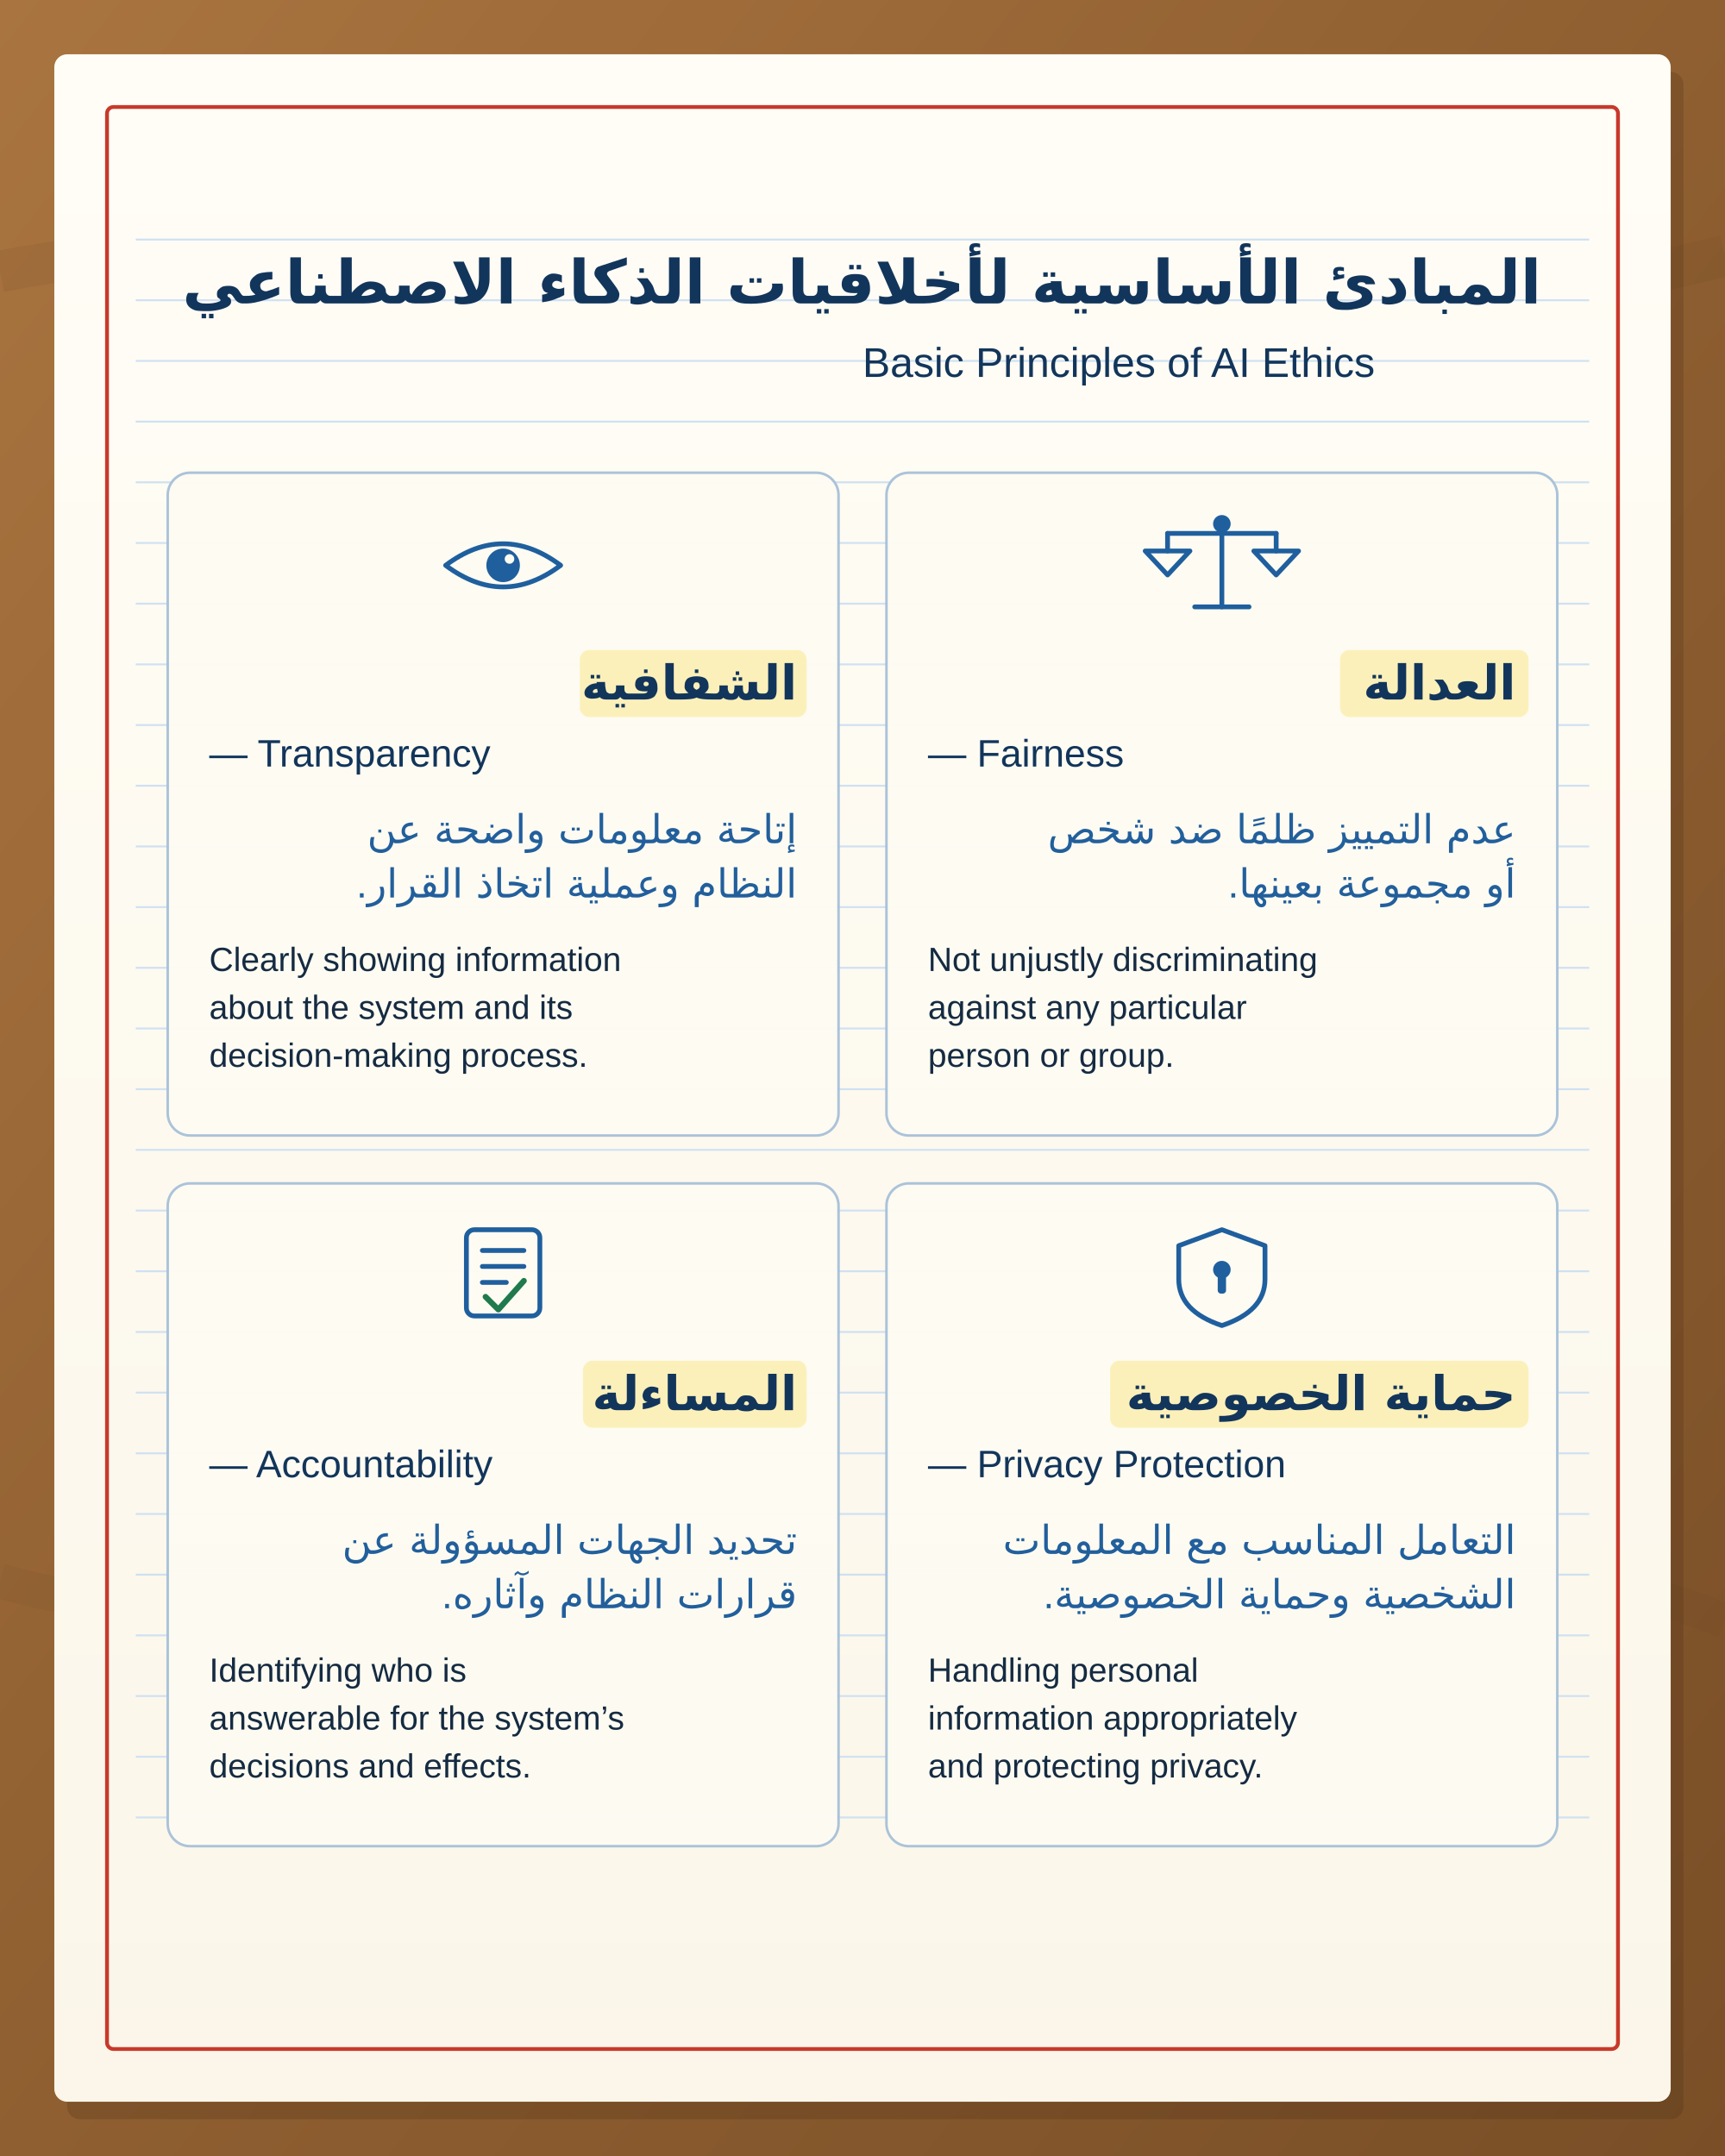
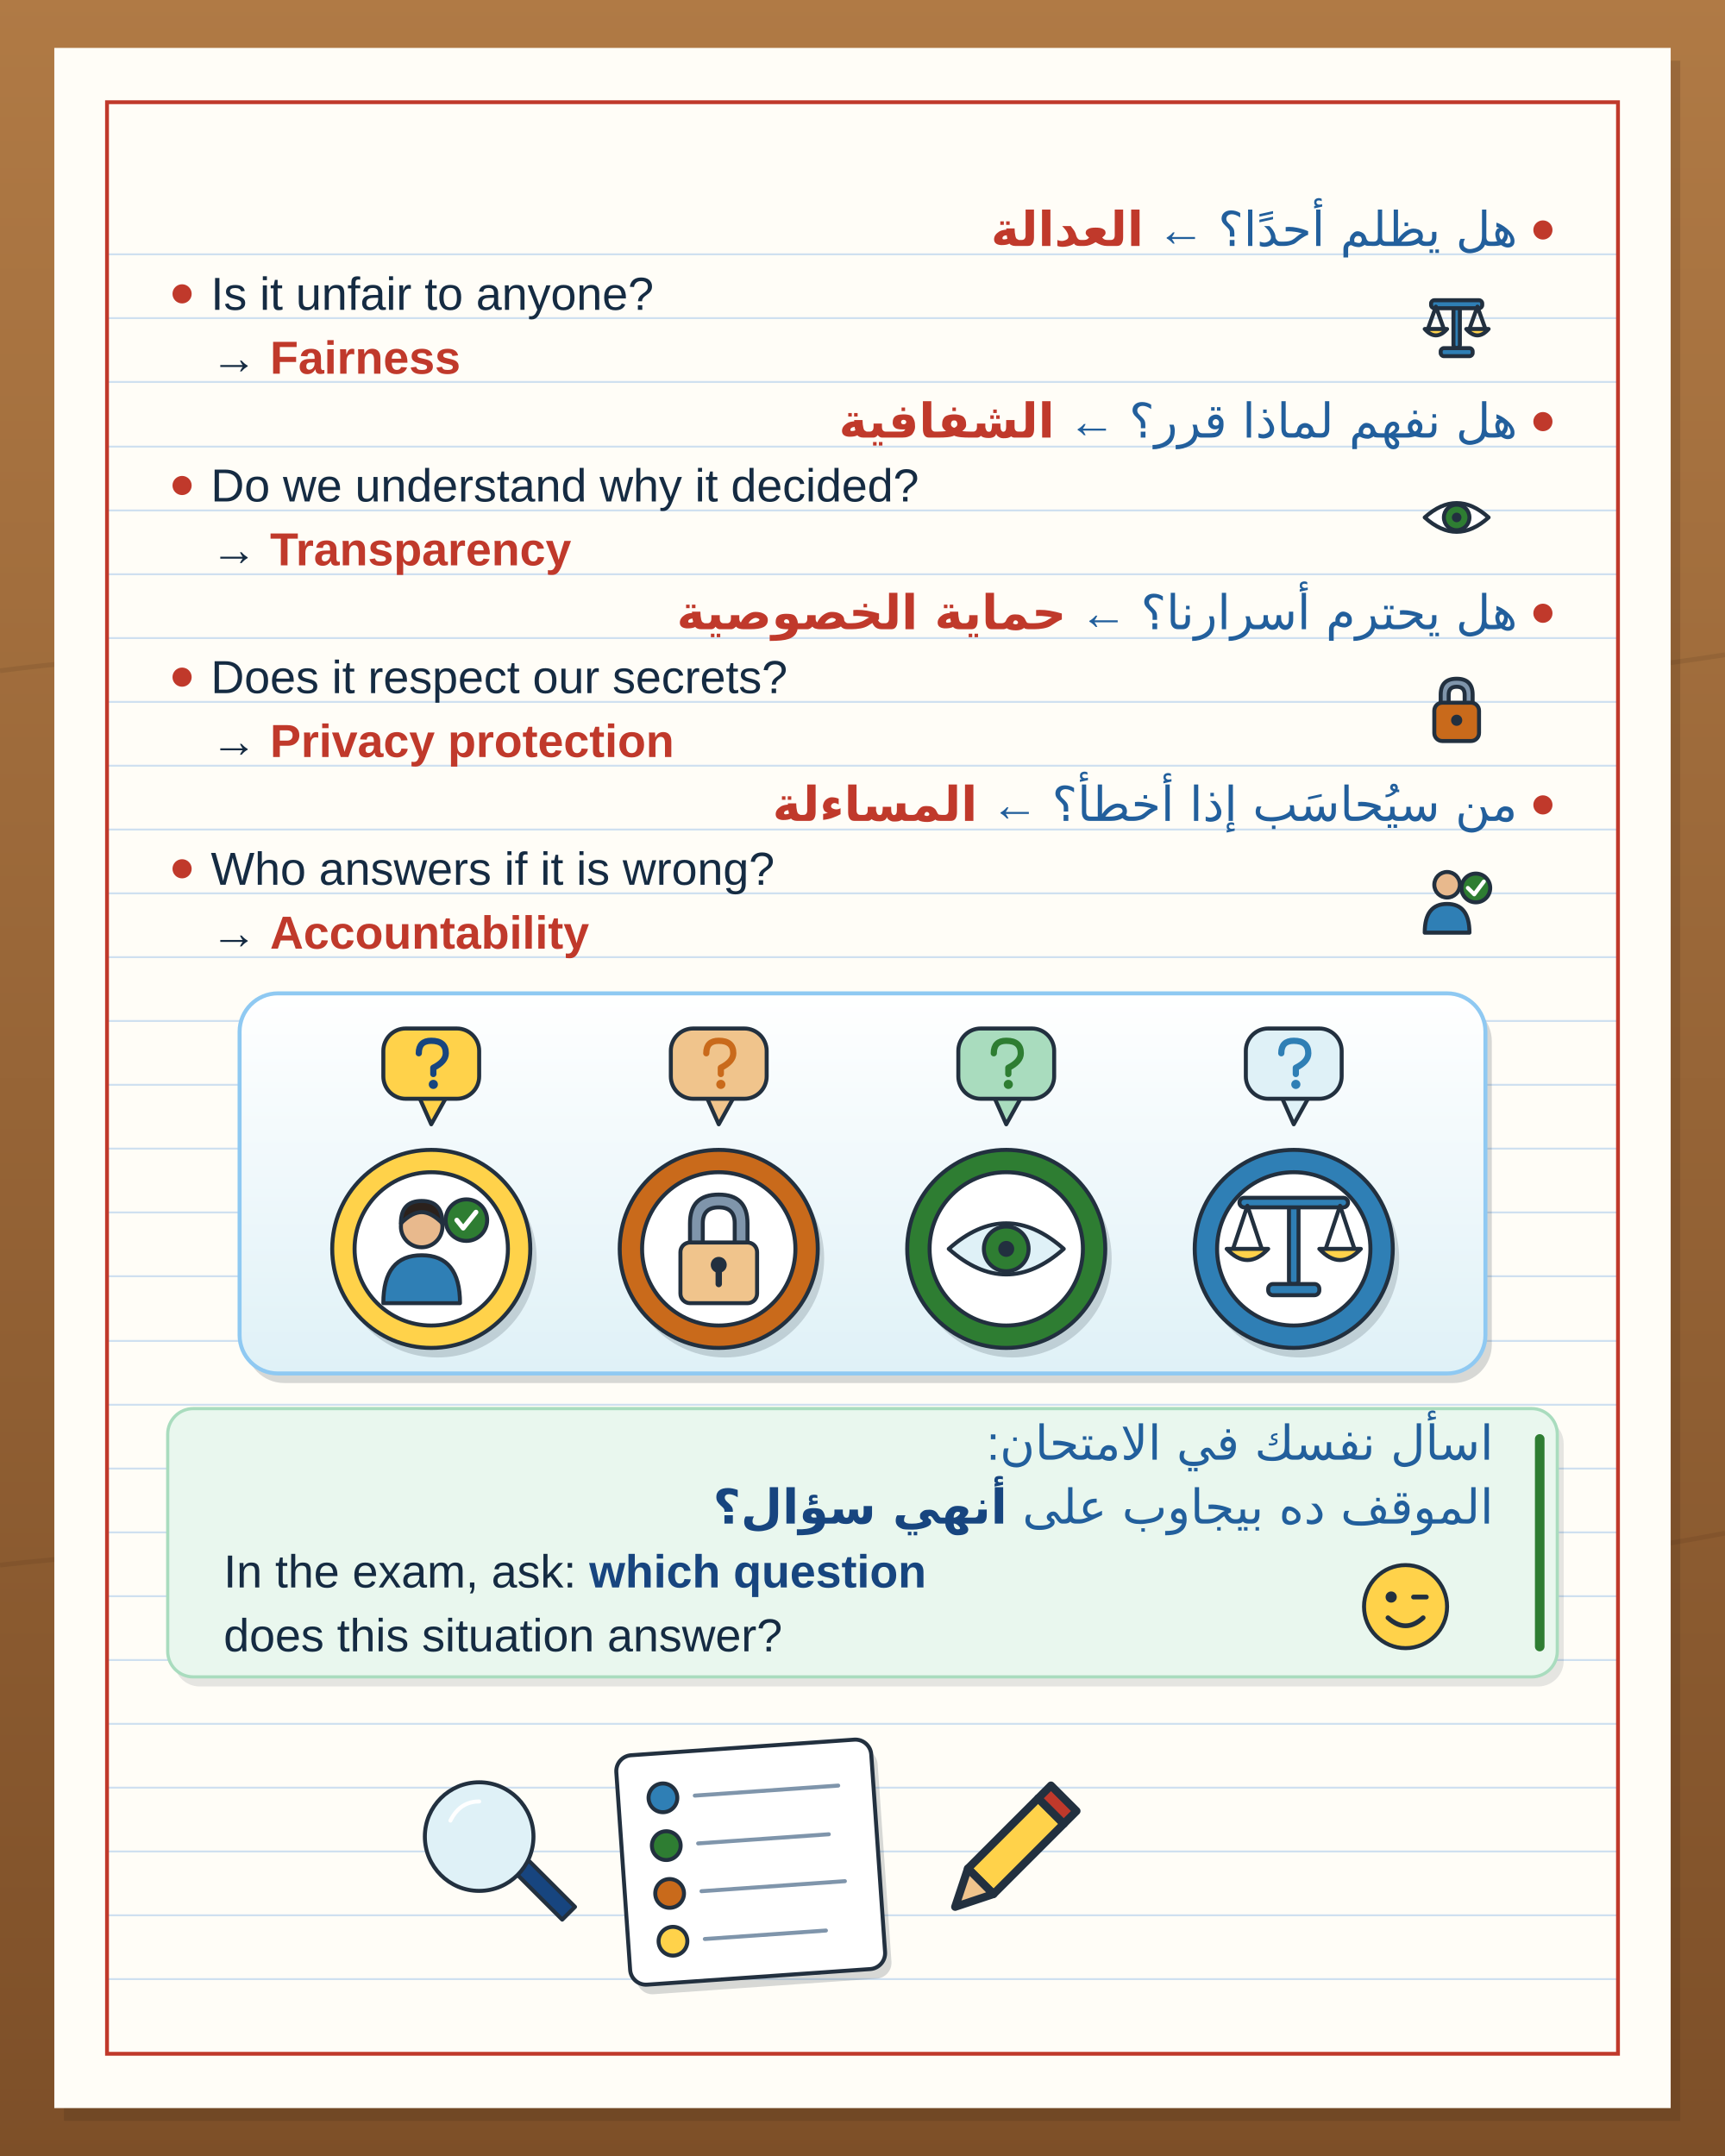
<svg xmlns="http://www.w3.org/2000/svg" width="1080" height="1350" viewBox="0 0 1080 1350" preserveAspectRatio="xMidYMid meet" style="width:100%;height:auto;max-width:1080px;display:block;margin:0 auto;">
  <defs>
-     <linearGradient id="woodBg" x1="0" y1="0" x2="1" y2="1">
-       <stop offset="0" stop-color="#a9743f" />
-       <stop offset="0.5" stop-color="#8f5f31" />
-       <stop offset="1" stop-color="#7a4f27" />
+     <linearGradient id="pmDesk" x1="0" y1="0" x2="0" y2="1">
+       <stop offset="0" stop-color="#b07a45" />
+       <stop offset="1" stop-color="#7d4f28" />
    </linearGradient>
-     <linearGradient id="paperTone" x1="0" y1="0" x2="0" y2="1">
-       <stop offset="0" stop-color="#fffdf6" />
-       <stop offset="1" stop-color="#fbf6e9" />
+     <pattern id="pmRules" x="0" y="120" width="1080" height="40" patternUnits="userSpaceOnUse">
+       <line x1="0" y1="39.5" x2="1080" y2="39.5" stroke="#cfe0f0" stroke-width="1.4" />
+     </pattern>
+     <linearGradient id="ilPanel" x1="0" y1="0" x2="0" y2="1">
+       <stop offset="0" stop-color="#ffffff" />
+       <stop offset="1" stop-color="#dff1f7" />
    </linearGradient>
  </defs>
-   <rect x="0" y="0" width="1080" height="1350" fill="url(#woodBg)" />
-   <path d="M0,170 C300,110 780,240 1080,160" fill="none" stroke="#5f3a1a" stroke-width="26" opacity="0.10" />
-   <path d="M0,990 C290,1070 800,900 1080,1015" fill="none" stroke="#5f3a1a" stroke-width="22" opacity="0.08" />
-   <rect x="42" y="45" width="1012" height="1282" rx="8" fill="#3a2311" opacity="0.20" />
-   <rect x="34" y="34" width="1012" height="1282" rx="8" fill="url(#paperTone)" />
-   <g stroke="#cfe1f2" stroke-width="1.2">
-     <line x1="85" y1="150" x2="995" y2="150" />
-     <line x1="85" y1="188" x2="995" y2="188" />
-     <line x1="85" y1="226" x2="995" y2="226" />
-     <line x1="85" y1="264" x2="995" y2="264" />
-     <line x1="85" y1="302" x2="995" y2="302" />
-     <line x1="85" y1="340" x2="995" y2="340" />
-     <line x1="85" y1="378" x2="995" y2="378" />
-     <line x1="85" y1="416" x2="995" y2="416" />
-     <line x1="85" y1="454" x2="995" y2="454" />
-     <line x1="85" y1="492" x2="995" y2="492" />
-     <line x1="85" y1="530" x2="995" y2="530" />
-     <line x1="85" y1="568" x2="995" y2="568" />
-     <line x1="85" y1="606" x2="995" y2="606" />
-     <line x1="85" y1="644" x2="995" y2="644" />
-     <line x1="85" y1="682" x2="995" y2="682" />
-     <line x1="85" y1="720" x2="995" y2="720" />
-     <line x1="85" y1="758" x2="995" y2="758" />
-     <line x1="85" y1="796" x2="995" y2="796" />
-     <line x1="85" y1="834" x2="995" y2="834" />
-     <line x1="85" y1="872" x2="995" y2="872" />
-     <line x1="85" y1="910" x2="995" y2="910" />
-     <line x1="85" y1="948" x2="995" y2="948" />
-     <line x1="85" y1="986" x2="995" y2="986" />
-     <line x1="85" y1="1024" x2="995" y2="1024" />
-     <line x1="85" y1="1062" x2="995" y2="1062" />
-     <line x1="85" y1="1100" x2="995" y2="1100" />
-     <line x1="85" y1="1138" x2="995" y2="1138" />
-   </g>
-   <rect x="67" y="67" width="946" height="1216" rx="4" fill="none" stroke="#c8392b" stroke-width="2.4" />
-   <rect x="555" y="296" width="420" height="415" rx="14" fill="#fdfbf2" opacity="0.97" stroke="#a9c1d8" stroke-width="1.6" />
-   <rect x="105" y="296" width="420" height="415" rx="14" fill="#fdfbf2" opacity="0.97" stroke="#a9c1d8" stroke-width="1.6" />
-   <rect x="555" y="741" width="420" height="415" rx="14" fill="#fdfbf2" opacity="0.97" stroke="#a9c1d8" stroke-width="1.6" />
-   <rect x="105" y="741" width="420" height="415" rx="14" fill="#fdfbf2" opacity="0.97" stroke="#a9c1d8" stroke-width="1.6" />
-   <rect x="839" y="407" width="118" height="42" rx="6" fill="#fbeeb0" opacity="0.85" />
-   <rect x="363" y="407" width="142" height="42" rx="6" fill="#fbeeb0" opacity="0.85" />
-   <rect x="695" y="852" width="262" height="42" rx="6" fill="#fbeeb0" opacity="0.85" />
-   <rect x="365" y="852" width="140" height="42" rx="6" fill="#fbeeb0" opacity="0.85" />
-   <g transform="translate(765,354)" fill="none" stroke="#1f5f9e" stroke-width="3" stroke-linecap="round" stroke-linejoin="round">
-     <line x1="0" y1="-24" x2="0" y2="26" />
-     <line x1="-17" y1="26" x2="17" y2="26" />
-     <line x1="-34" y1="-20" x2="34" y2="-20" />
-     <line x1="-34" y1="-20" x2="-34" y2="-9" />
-     <line x1="34" y1="-20" x2="34" y2="-9" />
-     <path d="M-48,-9 L-20,-9 L-34,6 Z" />
-     <path d="M20,-9 L48,-9 L34,6 Z" />
-     <circle cx="0" cy="-26" r="4" fill="#1f5f9e" />
-   </g>
-   <g transform="translate(315,354)" fill="none" stroke="#1f5f9e" stroke-width="3" stroke-linecap="round" stroke-linejoin="round">
-     <path d="M-36,0 Q0,-27 36,0 Q0,27 -36,0 Z" />
-     <circle cx="0" cy="0" r="10.5" fill="#1f5f9e" stroke="none" />
-     <circle cx="4" cy="-4" r="3" fill="#fdfbf2" stroke="none" />
-   </g>
-   <g transform="translate(765,799)" fill="none" stroke="#1f5f9e" stroke-width="3" stroke-linecap="round" stroke-linejoin="round">
-     <path d="M0,-29 L27,-19 L27,2 Q27,22 0,31 Q-27,22 -27,2 L-27,-19 Z" />
-     <circle cx="0" cy="-4" r="5.5" fill="#1f5f9e" stroke="none" />
-     <rect x="-2.6" y="-1" width="5.2" height="12" rx="2" fill="#1f5f9e" stroke="none" />
-   </g>
-   <g transform="translate(315,799)" fill="none" stroke="#1f5f9e" stroke-width="3" stroke-linecap="round" stroke-linejoin="round">
-     <rect x="-23" y="-29" width="46" height="54" rx="5" />
-     <line x1="-13" y1="-16" x2="13" y2="-16" />
-     <line x1="-13" y1="-6" x2="13" y2="-6" />
-     <line x1="-13" y1="4" x2="2" y2="4" />
-     <path d="M-11,13 L-3,21 L13,3" stroke="#1f7a4d" stroke-width="3.6" />
-   </g>
-   <text x="965" y="190" direction="rtl" unicode-bidi="plaintext" text-anchor="start" font-family="Tahoma, Arial, Segoe UI, sans-serif" font-size="38" font-weight="bold" fill="#12355b">
-     <tspan x="965" dy="0">المبادئ الأساسية لأخلاقيات الذكاء الاصطناعي</tspan>
-   </text>
-   <text x="540" y="236" direction="ltr" unicode-bidi="plaintext" text-anchor="start" font-family="Segoe Print, Comic Sans MS, Arial, sans-serif" font-size="26" fill="#12355b">
-     <tspan x="540" dy="0">Basic Principles of AI Ethics</tspan>
-   </text>
-   <text x="949" y="438" direction="rtl" unicode-bidi="plaintext" text-anchor="start" font-family="Tahoma, Arial, Segoe UI, sans-serif" font-size="30" font-weight="bold" fill="#12355b">
-     <tspan x="949" dy="0">العدالة</tspan>
-   </text>
-   <text x="581" y="480" direction="ltr" unicode-bidi="plaintext" text-anchor="start" font-family="Segoe Print, Comic Sans MS, Arial, sans-serif" font-size="24" fill="#12355b">
-     <tspan x="581" dy="0">— Fairness</tspan>
-   </text>
-   <text x="949" y="528" direction="rtl" unicode-bidi="plaintext" text-anchor="start" font-family="Tahoma, Arial, Segoe UI, sans-serif" font-size="25" fill="#225f9c">
-     <tspan x="949" dy="0">عدم التمييز ظلمًا ضد شخص</tspan>
-     <tspan x="949" dy="34">أو مجموعة بعينها.</tspan>
-   </text>
-   <text x="581" y="608" direction="ltr" unicode-bidi="plaintext" text-anchor="start" font-family="Segoe Print, Comic Sans MS, Arial, sans-serif" font-size="21" fill="#152b42">
-     <tspan x="581" dy="0">Not unjustly discriminating</tspan>
-     <tspan x="581" dy="30">against any particular</tspan>
-     <tspan x="581" dy="30">person or group.</tspan>
-   </text>
-   <text x="499" y="438" direction="rtl" unicode-bidi="plaintext" text-anchor="start" font-family="Tahoma, Arial, Segoe UI, sans-serif" font-size="30" font-weight="bold" fill="#12355b">
-     <tspan x="499" dy="0">الشفافية</tspan>
-   </text>
-   <text x="131" y="480" direction="ltr" unicode-bidi="plaintext" text-anchor="start" font-family="Segoe Print, Comic Sans MS, Arial, sans-serif" font-size="24" fill="#12355b">
-     <tspan x="131" dy="0">— Transparency</tspan>
-   </text>
-   <text x="499" y="528" direction="rtl" unicode-bidi="plaintext" text-anchor="start" font-family="Tahoma, Arial, Segoe UI, sans-serif" font-size="25" fill="#225f9c">
-     <tspan x="499" dy="0">إتاحة معلومات واضحة عن</tspan>
-     <tspan x="499" dy="34">النظام وعملية اتخاذ القرار.</tspan>
-   </text>
-   <text x="131" y="608" direction="ltr" unicode-bidi="plaintext" text-anchor="start" font-family="Segoe Print, Comic Sans MS, Arial, sans-serif" font-size="21" fill="#152b42">
-     <tspan x="131" dy="0">Clearly showing information</tspan>
-     <tspan x="131" dy="30">about the system and its</tspan>
-     <tspan x="131" dy="30">decision-making process.</tspan>
-   </text>
-   <text x="949" y="883" direction="rtl" unicode-bidi="plaintext" text-anchor="start" font-family="Tahoma, Arial, Segoe UI, sans-serif" font-size="30" font-weight="bold" fill="#12355b">
-     <tspan x="949" dy="0">حماية الخصوصية</tspan>
-   </text>
-   <text x="581" y="925" direction="ltr" unicode-bidi="plaintext" text-anchor="start" font-family="Segoe Print, Comic Sans MS, Arial, sans-serif" font-size="24" fill="#12355b">
-     <tspan x="581" dy="0">— Privacy Protection</tspan>
-   </text>
-   <text x="949" y="973" direction="rtl" unicode-bidi="plaintext" text-anchor="start" font-family="Tahoma, Arial, Segoe UI, sans-serif" font-size="25" fill="#225f9c">
-     <tspan x="949" dy="0">التعامل المناسب مع المعلومات</tspan>
-     <tspan x="949" dy="34">الشخصية وحماية الخصوصية.</tspan>
-   </text>
-   <text x="581" y="1053" direction="ltr" unicode-bidi="plaintext" text-anchor="start" font-family="Segoe Print, Comic Sans MS, Arial, sans-serif" font-size="21" fill="#152b42">
-     <tspan x="581" dy="0">Handling personal</tspan>
-     <tspan x="581" dy="30">information appropriately</tspan>
-     <tspan x="581" dy="30">and protecting privacy.</tspan>
-   </text>
-   <text x="499" y="883" direction="rtl" unicode-bidi="plaintext" text-anchor="start" font-family="Tahoma, Arial, Segoe UI, sans-serif" font-size="30" font-weight="bold" fill="#12355b">
-     <tspan x="499" dy="0">المساءلة</tspan>
-   </text>
-   <text x="131" y="925" direction="ltr" unicode-bidi="plaintext" text-anchor="start" font-family="Segoe Print, Comic Sans MS, Arial, sans-serif" font-size="24" fill="#12355b">
-     <tspan x="131" dy="0">— Accountability</tspan>
-   </text>
-   <text x="499" y="973" direction="rtl" unicode-bidi="plaintext" text-anchor="start" font-family="Tahoma, Arial, Segoe UI, sans-serif" font-size="25" fill="#225f9c">
-     <tspan x="499" dy="0">تحديد الجهات المسؤولة عن</tspan>
-     <tspan x="499" dy="34">قرارات النظام وآثاره.</tspan>
-   </text>
-   <text x="131" y="1053" direction="ltr" unicode-bidi="plaintext" text-anchor="start" font-family="Segoe Print, Comic Sans MS, Arial, sans-serif" font-size="21" fill="#152b42">
-     <tspan x="131" dy="0">Identifying who is</tspan>
-     <tspan x="131" dy="30">answerable for the system’s</tspan>
-     <tspan x="131" dy="30">decisions and effects.</tspan>
+   <rect x="0" y="0" width="1080" height="1350" fill="url(#pmDesk)" />
+   <path d="M0 420 C 300 380, 700 470, 1080 410" fill="none" stroke="#3a2411" stroke-width="3" opacity=".12" />
+   <path d="M0 980 C 350 940, 720 1030, 1080 960" fill="none" stroke="#3a2411" stroke-width="3" opacity=".12" />
+   <rect x="40" y="38" width="1012" height="1290" fill="#3a2411" opacity=".18" />
+   <rect x="34" y="30" width="1012" height="1290" fill="#fffdf7" />
+   <rect x="67" y="120" width="946" height="1152" fill="url(#pmRules)" />
+   <rect x="67" y="64" width="946" height="1222" fill="none" stroke="#c0392b" stroke-width="2.4" />
+   <rect x="154" y="628" width="780" height="238" rx="24" fill="#22303f" opacity=".18" />
+   <rect x="109" y="888" width="870" height="168" rx="16" fill="#22303f" opacity=".12" />
+   <rect x="105" y="882" width="870" height="168" rx="16" fill="#e9f7ee" stroke="#a9dcbe" stroke-width="2" />
+   <rect x="961" y="898" width="6" height="136" rx="3" fill="#2e7d32" />
+   <circle cx="966" cy="144" r="6" fill="#c0392b" />
+   <circle cx="114" cy="184" r="6" fill="#c0392b" />
+   <circle cx="966" cy="264" r="6" fill="#c0392b" />
+   <circle cx="114" cy="304" r="6" fill="#c0392b" />
+   <circle cx="966" cy="384" r="6" fill="#c0392b" />
+   <circle cx="114" cy="424" r="6" fill="#c0392b" />
+   <circle cx="966" cy="504" r="6" fill="#c0392b" />
+   <circle cx="114" cy="544" r="6" fill="#c0392b" />
+   <g stroke="#22303f" stroke-width="2.5" stroke-linecap="round" stroke-linejoin="round">
+     <rect x="150" y="622" width="780" height="238" rx="24" fill="url(#ilPanel)" stroke="#8fc9f2" />
+     <circle cx="814" cy="788" r="62" fill="#22303f" opacity=".18" stroke="none" />
+     <circle cx="634" cy="788" r="62" fill="#22303f" opacity=".18" stroke="none" />
+     <circle cx="454" cy="788" r="62" fill="#22303f" opacity=".18" stroke="none" />
+     <circle cx="274" cy="788" r="62" fill="#22303f" opacity=".18" stroke="none" />
+     <g transform="translate(810 782)">
+       <circle cx="0" cy="0" r="62" fill="#2f7fb5" />
+       <circle cx="0" cy="0" r="48" fill="#ffffff" />
+       <rect x="-3" y="-30" width="6" height="52" rx="2" fill="#2f7fb5" />
+       <rect x="-34" y="-32" width="68" height="6" rx="3" fill="#2f7fb5" />
+       <path d="M-29 -27 L-38 0 M-29 -27 L-20 0 M29 -27 L20 0 M29 -27 L38 0" fill="none" />
+       <path d="M-42 0 Q-29 14 -16 0 Z" fill="#ffd24a" />
+       <path d="M16 0 Q29 14 42 0 Z" fill="#ffd24a" />
+       <rect x="-16" y="22" width="32" height="7" rx="3" fill="#2f7fb5" />
+     </g>
+     <g transform="translate(630 782)">
+       <circle cx="0" cy="0" r="62" fill="#2e7d32" />
+       <circle cx="0" cy="0" r="48" fill="#ffffff" />
+       <path d="M-36 0 Q0 -32 36 0 Q0 32 -36 0 Z" fill="#dff1f7" />
+       <circle cx="0" cy="0" r="14" fill="#2e7d32" />
+       <circle cx="0" cy="0" r="5" fill="#22303f" stroke="none" />
+     </g>
+     <g transform="translate(450 782)">
+       <circle cx="0" cy="0" r="62" fill="#c96a1b" />
+       <circle cx="0" cy="0" r="48" fill="#ffffff" />
+       <path d="M-18 -2 L-18 -16 Q-18 -34 0 -34 Q18 -34 18 -16 L18 -2 L10 -2 L10 -16 Q10 -26 0 -26 Q-10 -26 -10 -16 L-10 -2 Z" fill="#7f95ab" />
+       <rect x="-24" y="-4" width="48" height="38" rx="6" fill="#f0c48c" />
+       <circle cx="0" cy="10" r="5" fill="#22303f" stroke="none" />
+       <rect x="-2" y="12" width="4" height="12" rx="2" fill="#22303f" stroke="none" />
+     </g>
+     <g transform="translate(270 782)">
+       <circle cx="0" cy="0" r="62" fill="#ffd24a" />
+       <circle cx="0" cy="0" r="48" fill="#ffffff" />
+       <path d="M-30 34 Q-30 4 -6 4 Q18 4 18 34 Z" fill="#2f7fb5" />
+       <circle cx="-6" cy="-14" r="13" fill="#e8b98d" />
+       <path d="M-19 -16 Q-19 -30 -6 -30 Q7 -30 7 -16 Q0 -23 -6 -23 Q-12 -23 -19 -16 Z" fill="#2b211c" />
+       <circle cx="22" cy="-18" r="13" fill="#2e7d32" />
+       <path d="M16 -18 L20 -13 L28 -23" fill="none" stroke="#ffffff" stroke-width="3" />
+     </g>
+     <g transform="translate(810 666)">
+       <polygon points="-8,20 0,38 10,20" fill="#dff1f7" />
+       <rect x="-30" y="-22" width="60" height="44" rx="14" fill="#dff1f7" />
+       <g transform="scale(1.3)">
+         <path d="M -6 -5 Q -6 -11 0 -11 Q 7 -11 7 -5 Q 7 -1 1 2 L 1 5" fill="none" stroke="#2f7fb5" stroke-width="3" />
+         <circle cx="1" cy="10" r="2.2" fill="#2f7fb5" stroke="none" />
+       </g>
+     </g>
+     <g transform="translate(630 666)">
+       <polygon points="-8,20 0,38 10,20" fill="#a9dcbe" />
+       <rect x="-30" y="-22" width="60" height="44" rx="14" fill="#a9dcbe" />
+       <g transform="scale(1.3)">
+         <path d="M -6 -5 Q -6 -11 0 -11 Q 7 -11 7 -5 Q 7 -1 1 2 L 1 5" fill="none" stroke="#2e7d32" stroke-width="3" />
+         <circle cx="1" cy="10" r="2.2" fill="#2e7d32" stroke="none" />
+       </g>
+     </g>
+     <g transform="translate(450 666)">
+       <polygon points="-8,20 0,38 10,20" fill="#f0c48c" />
+       <rect x="-30" y="-22" width="60" height="44" rx="14" fill="#f0c48c" />
+       <g transform="scale(1.3)">
+         <path d="M -6 -5 Q -6 -11 0 -11 Q 7 -11 7 -5 Q 7 -1 1 2 L 1 5" fill="none" stroke="#c96a1b" stroke-width="3" />
+         <circle cx="1" cy="10" r="2.2" fill="#c96a1b" stroke="none" />
+       </g>
+     </g>
+     <g transform="translate(270 666)">
+       <polygon points="-8,20 0,38 10,20" fill="#ffd24a" />
+       <rect x="-30" y="-22" width="60" height="44" rx="14" fill="#ffd24a" />
+       <g transform="scale(1.3)">
+         <path d="M -6 -5 Q -6 -11 0 -11 Q 7 -11 7 -5 Q 7 -1 1 2 L 1 5" fill="none" stroke="#17457f" stroke-width="3" />
+         <circle cx="1" cy="10" r="2.2" fill="#17457f" stroke="none" />
+       </g>
+     </g>
+   </g>
+   <g transform="translate(890 182)" stroke="#22303f" stroke-width="2.5" stroke-linecap="round" stroke-linejoin="round">
+     <rect x="20" y="8" width="4" height="28" rx="2" fill="#2f7fb5" />
+     <rect x="6" y="6" width="32" height="5" rx="2" fill="#2f7fb5" />
+     <path d="M9 10 L4 24 M9 10 L14 24 M35 10 L30 24 M35 10 L40 24" fill="none" />
+     <path d="M2 24 Q9 32 16 24 Z" fill="#ffd24a" />
+     <path d="M28 24 Q35 32 42 24 Z" fill="#ffd24a" />
+     <rect x="12" y="36" width="20" height="5" rx="2" fill="#2f7fb5" />
+   </g>
+   <g transform="translate(890 302)" stroke="#22303f" stroke-width="2.5" stroke-linecap="round" stroke-linejoin="round">
+     <path d="M2 22 Q22 4 42 22 Q22 40 2 22 Z" fill="#ffffff" />
+     <circle cx="22" cy="22" r="8" fill="#2e7d32" />
+     <circle cx="22" cy="22" r="3" fill="#22303f" stroke="none" />
+   </g>
+   <g transform="translate(890 422)" stroke="#22303f" stroke-width="2.5" stroke-linecap="round" stroke-linejoin="round">
+     <path d="M12 20 L12 13 Q12 3 22 3 Q32 3 32 13 L32 20 L27 20 L27 13 Q27 8 22 8 Q17 8 17 13 L17 20 Z" fill="#7f95ab" />
+     <rect x="8" y="18" width="28" height="24" rx="5" fill="#c96a1b" />
+     <circle cx="22" cy="29" r="3.5" fill="#22303f" stroke="none" />
+   </g>
+   <g transform="translate(890 542)" stroke="#22303f" stroke-width="2.5" stroke-linecap="round" stroke-linejoin="round">
+     <path d="M2 42 Q2 24 16 24 Q30 24 30 42 Z" fill="#2f7fb5" />
+     <circle cx="16" cy="12" r="8" fill="#e8b98d" />
+     <circle cx="34" cy="14" r="9" fill="#2e7d32" />
+     <path d="M29 14 L33 18 L39 10" fill="none" stroke="#ffffff" />
+   </g>
+   <g transform="translate(880 1006)">
+     <circle cx="0" cy="0" r="26" fill="#ffd24a" stroke="#22303f" stroke-width="2.5" />
+     <circle cx="-9" cy="-6" r="3.5" fill="#22303f" />
+     <path d="M 5 -6 L 13 -6" fill="none" stroke="#22303f" stroke-width="3" stroke-linecap="round" />
+     <path d="M -11 7 Q 0 17 11 7" fill="none" stroke="#22303f" stroke-width="3" stroke-linecap="round" />
+   </g>
+   <g stroke="#22303f" stroke-width="2.5" stroke-linecap="round" stroke-linejoin="round">
+     <g transform="translate(474 1172) rotate(-4)">
+       <rect x="-80" y="-72" width="160" height="144" rx="10" fill="#22303f" opacity=".18" stroke="none" />
+     </g>
+     <g transform="translate(470 1166) rotate(-4)">
+       <rect x="-80" y="-72" width="160" height="144" rx="10" fill="#ffffff" />
+       <circle cx="-52" cy="-44" r="9" fill="#2f7fb5" />
+       <circle cx="-52" cy="-14" r="9" fill="#2e7d32" />
+       <circle cx="-52" cy="16" r="9" fill="#c96a1b" />
+       <circle cx="-52" cy="46" r="9" fill="#ffd24a" />
+       <path d="M-32 -44 L58 -44 M-32 -14 L50 -14 M-32 16 L58 16 M-32 46 L44 46" fill="none" stroke="#7f95ab" />
+     </g>
+     <g transform="translate(590 1110) scale(2)">
+       <polygon points="8,30 30,8 38,16 16,38" fill="#ffd24a" />
+       <polygon points="8,30 16,38 4,42" fill="#f0c48c" />
+       <polygon points="30,8 34,4 42,12 38,16" fill="#c0392b" />
+     </g>
+     <g transform="translate(300 1150)">
+       <polygon points="22,22 30,14 60,44 52,52" fill="#17457f" />
+       <circle cx="0" cy="0" r="34" fill="#dff1f7" />
+       <path d="M-18 -10 Q-12 -22 0 -22" fill="none" stroke="#ffffff" />
+     </g>
+   </g>
+   <text x="950" y="154" direction="rtl" unicode-bidi="plaintext" text-anchor="start" font-family="Tahoma, Arial, Segoe UI, sans-serif" font-size="30" fill="#225f9c">
+     <tspan x="950" dy="0">هل يظلم أحدًا؟ ← <tspan font-weight="bold" fill="#c0392b">العدالة</tspan>
+     </tspan>
+   </text>
+   <text x="132" y="194" direction="ltr" unicode-bidi="plaintext" text-anchor="start" font-family="Segoe Print, Comic Sans MS, Arial, sans-serif" font-size="29" fill="#152b42">
+     <tspan x="132" dy="0">Is it unfair to anyone?</tspan>
+     <tspan x="132" dy="40">→ <tspan font-weight="bold" fill="#c0392b">Fairness</tspan>
+     </tspan>
+   </text>
+   <text x="950" y="274" direction="rtl" unicode-bidi="plaintext" text-anchor="start" font-family="Tahoma, Arial, Segoe UI, sans-serif" font-size="30" fill="#225f9c">
+     <tspan x="950" dy="0">هل نفهم لماذا قرر؟ ← <tspan font-weight="bold" fill="#c0392b">الشفافية</tspan>
+     </tspan>
+   </text>
+   <text x="132" y="314" direction="ltr" unicode-bidi="plaintext" text-anchor="start" font-family="Segoe Print, Comic Sans MS, Arial, sans-serif" font-size="29" fill="#152b42">
+     <tspan x="132" dy="0">Do we understand why it decided?</tspan>
+     <tspan x="132" dy="40">→ <tspan font-weight="bold" fill="#c0392b">Transparency</tspan>
+     </tspan>
+   </text>
+   <text x="950" y="394" direction="rtl" unicode-bidi="plaintext" text-anchor="start" font-family="Tahoma, Arial, Segoe UI, sans-serif" font-size="30" fill="#225f9c">
+     <tspan x="950" dy="0">هل يحترم أسرارنا؟ ← <tspan font-weight="bold" fill="#c0392b">حماية الخصوصية</tspan>
+     </tspan>
+   </text>
+   <text x="132" y="434" direction="ltr" unicode-bidi="plaintext" text-anchor="start" font-family="Segoe Print, Comic Sans MS, Arial, sans-serif" font-size="29" fill="#152b42">
+     <tspan x="132" dy="0">Does it respect our secrets?</tspan>
+     <tspan x="132" dy="40">→ <tspan font-weight="bold" fill="#c0392b">Privacy protection</tspan>
+     </tspan>
+   </text>
+   <text x="950" y="514" direction="rtl" unicode-bidi="plaintext" text-anchor="start" font-family="Tahoma, Arial, Segoe UI, sans-serif" font-size="30" fill="#225f9c">
+     <tspan x="950" dy="0">من سيُحاسَب إذا أخطأ؟ ← <tspan font-weight="bold" fill="#c0392b">المساءلة</tspan>
+     </tspan>
+   </text>
+   <text x="132" y="554" direction="ltr" unicode-bidi="plaintext" text-anchor="start" font-family="Segoe Print, Comic Sans MS, Arial, sans-serif" font-size="29" fill="#152b42">
+     <tspan x="132" dy="0">Who answers if it is wrong?</tspan>
+     <tspan x="132" dy="40">→ <tspan font-weight="bold" fill="#c0392b">Accountability</tspan>
+     </tspan>
+   </text>
+   <text x="935" y="914" direction="rtl" unicode-bidi="plaintext" text-anchor="start" font-family="Tahoma, Arial, Segoe UI, sans-serif" font-size="30" fill="#225f9c">
+     <tspan x="935" dy="0">اسأل نفسك في الامتحان:</tspan>
+     <tspan x="935" dy="40">الموقف ده بيجاوب على <tspan font-weight="bold" fill="#17457f">أنهي سؤال؟</tspan>
+     </tspan>
+   </text>
+   <text x="140" y="994" direction="ltr" unicode-bidi="plaintext" text-anchor="start" font-family="Segoe Print, Comic Sans MS, Arial, sans-serif" font-size="29" fill="#152b42">
+     <tspan x="140" dy="0">In the exam, ask: <tspan font-weight="bold" fill="#17457f">which question</tspan>
+     </tspan>
+     <tspan x="140" dy="40">does this situation answer?</tspan>
  </text>
</svg>
